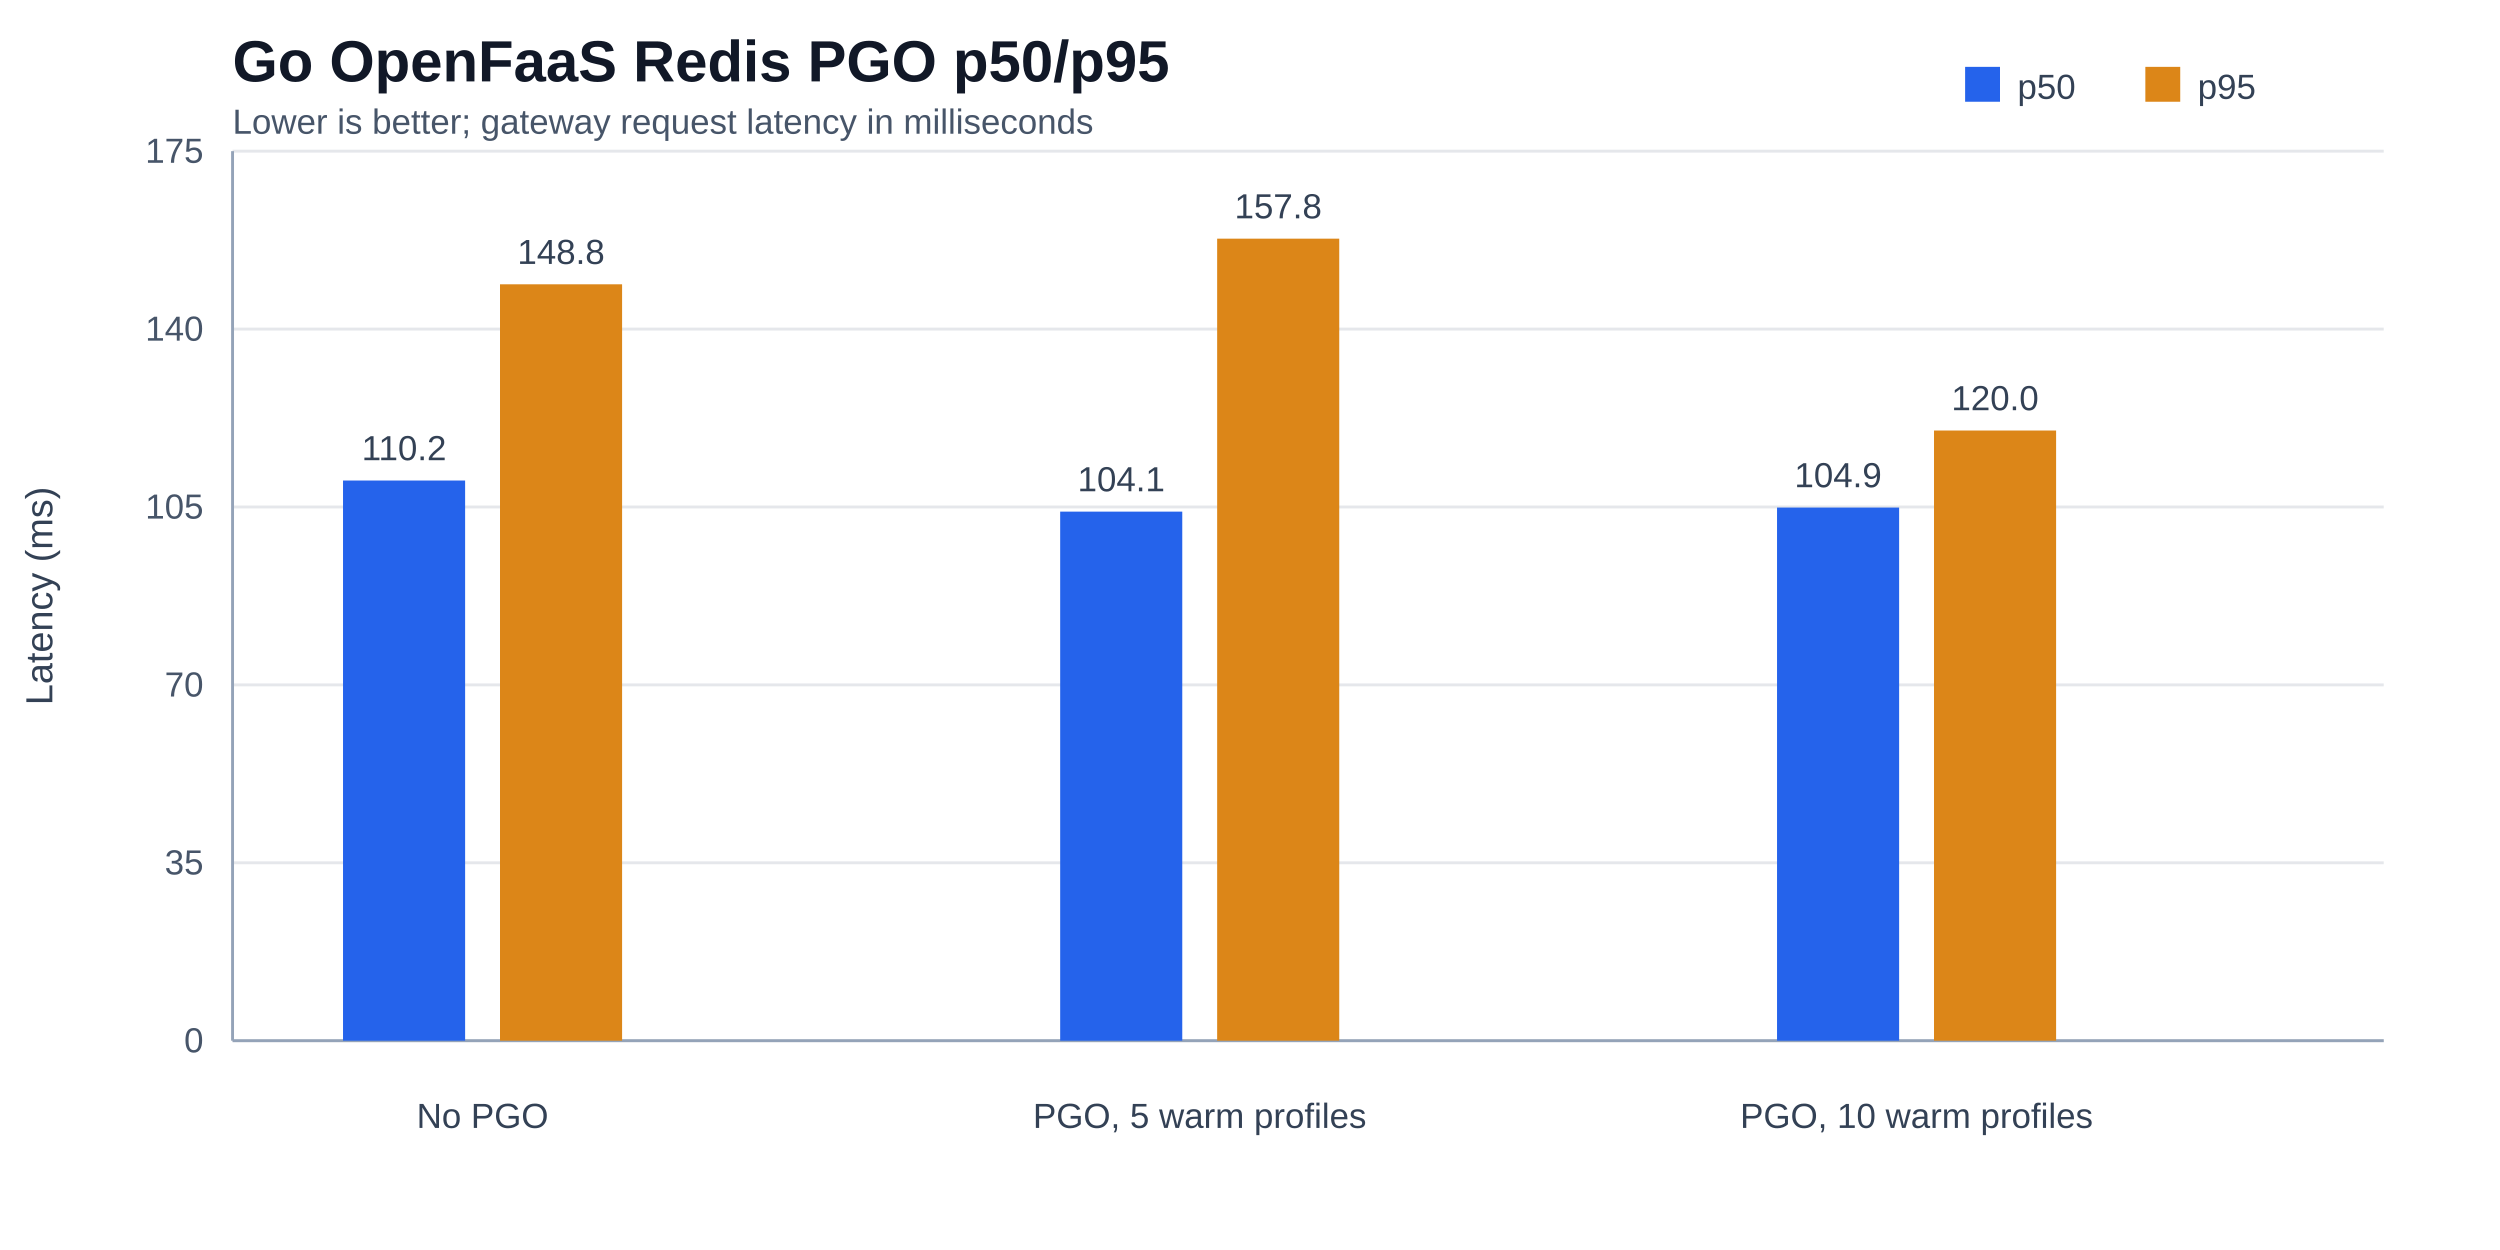
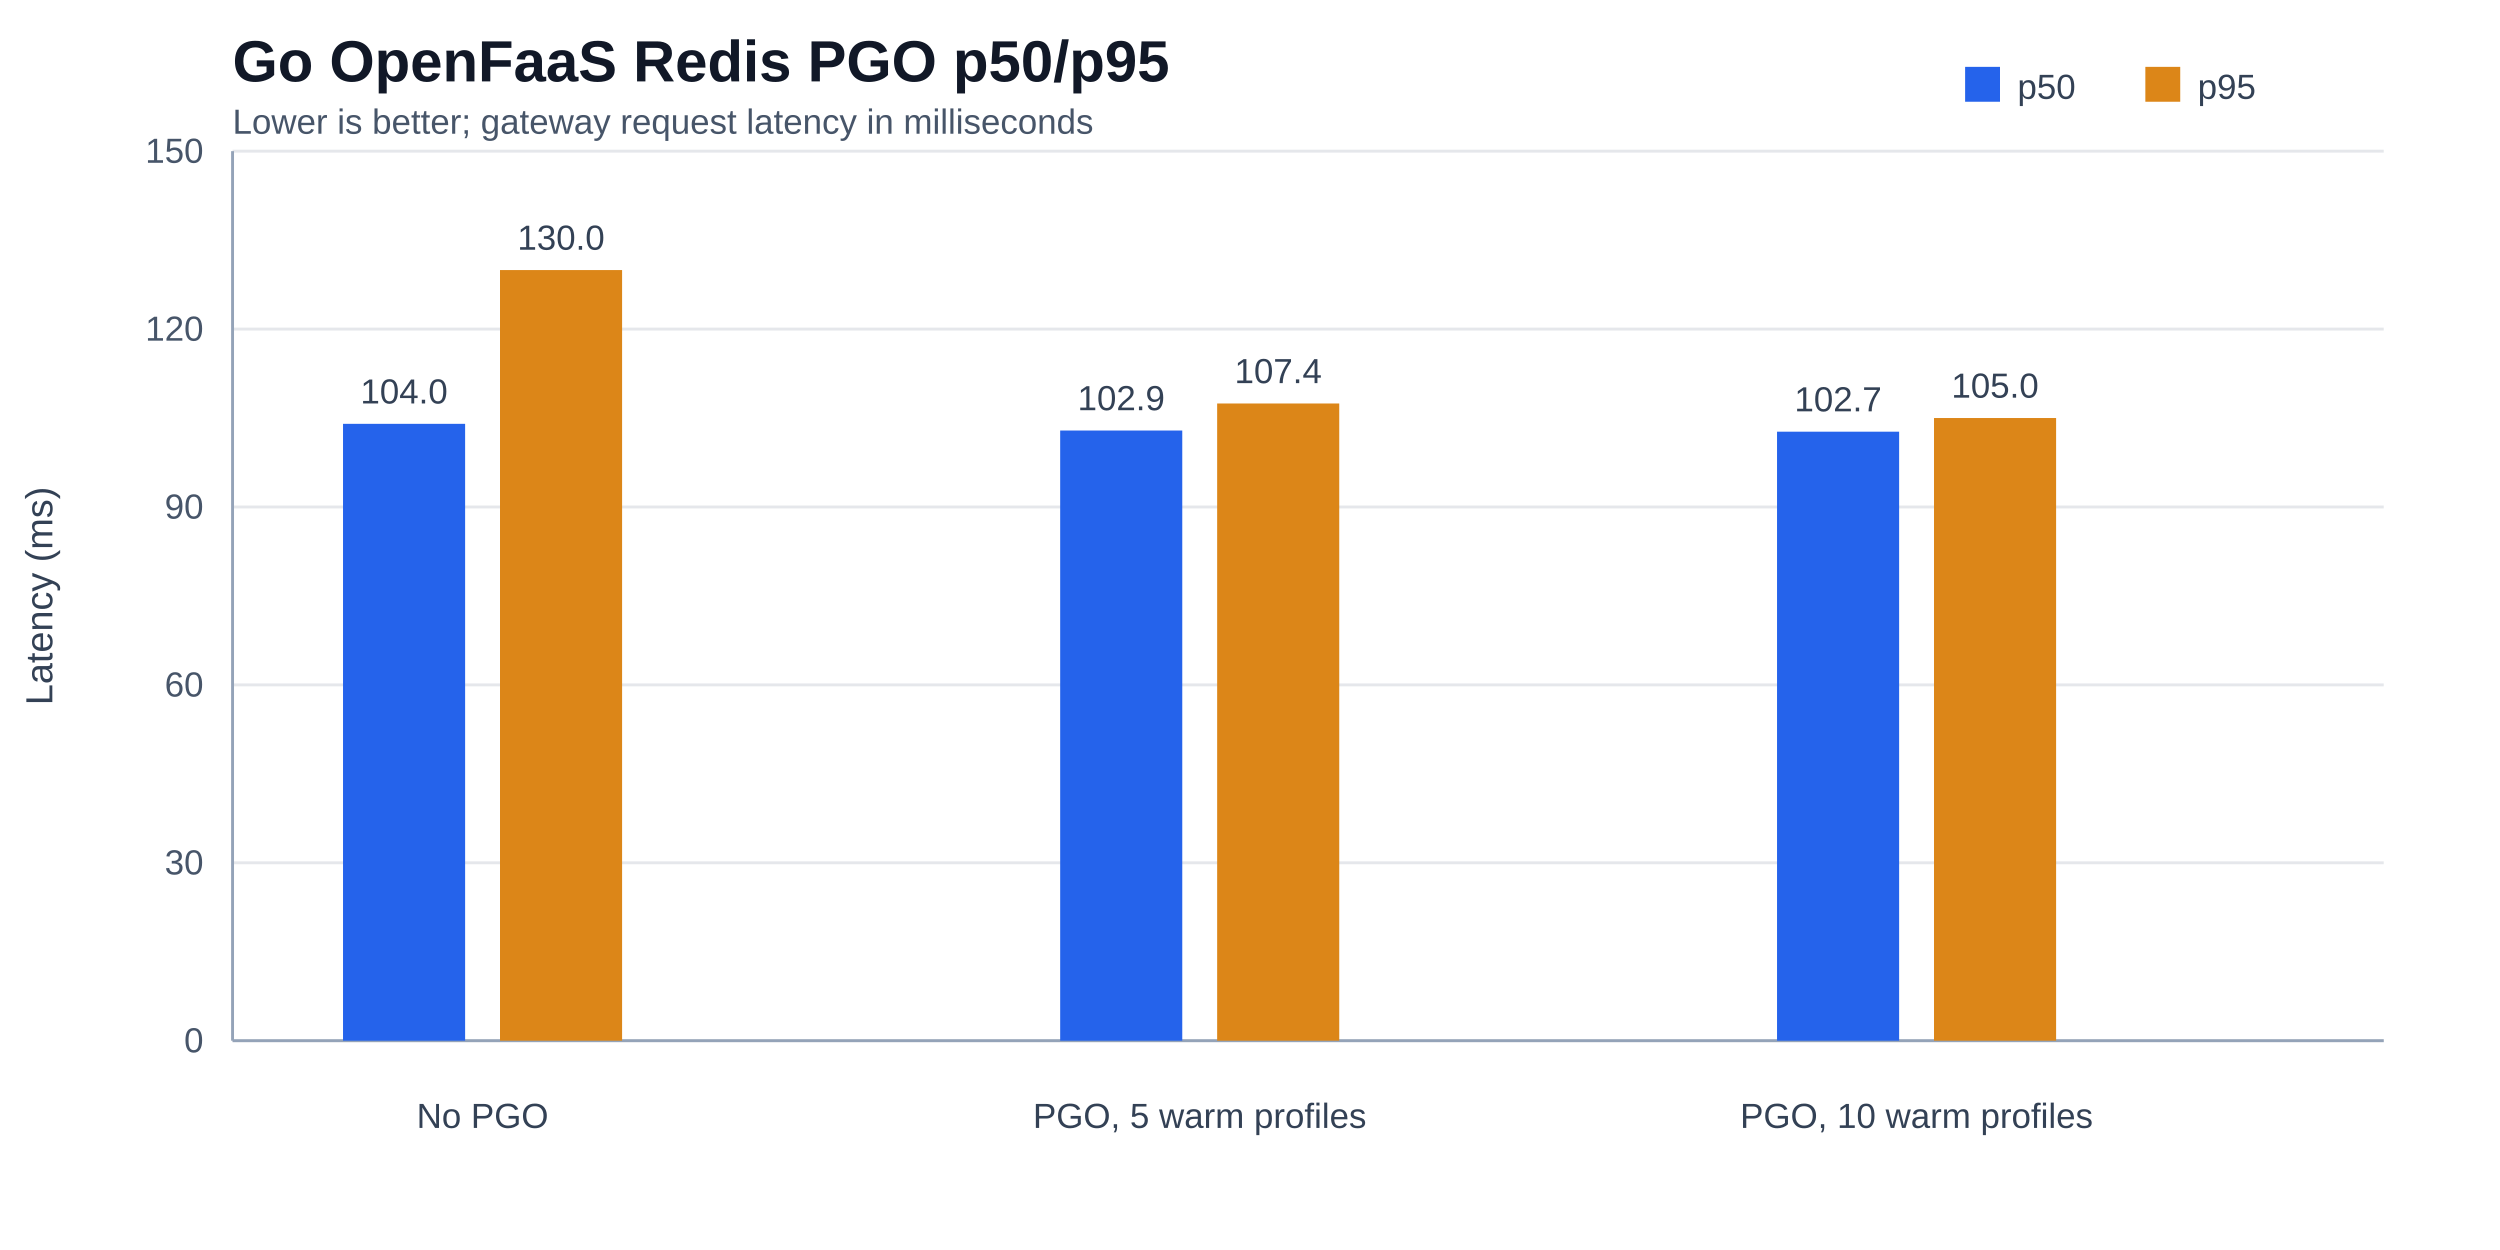
<svg xmlns="http://www.w3.org/2000/svg" width="860" height="430" viewBox="0 0 860 430">
  <rect width="100%" height="100%" fill="#ffffff" />
  <text x="80" y="28" font-family="Arial, sans-serif" font-size="20" font-weight="700" fill="#111827">Go OpenFaaS Redis PGO p50/p95</text>
  <text x="80" y="46" font-family="Arial, sans-serif" font-size="12" fill="#475569">Lower is better; gateway request latency in milliseconds</text>
  <g font-family="Arial, sans-serif">
    <line x1="80" y1="358.0" x2="820" y2="358.0" stroke="#e5e7eb" />
    <text x="70" y="362.0" text-anchor="end" font-size="12" fill="#475569">0</text>
    <line x1="80" y1="296.8" x2="820" y2="296.8" stroke="#e5e7eb" />
-     <text x="70" y="300.8" text-anchor="end" font-size="12" fill="#475569">35</text>
+     <text x="70" y="300.8" text-anchor="end" font-size="12" fill="#475569">30</text>
    <line x1="80" y1="235.6" x2="820" y2="235.6" stroke="#e5e7eb" />
-     <text x="70" y="239.6" text-anchor="end" font-size="12" fill="#475569">70</text>
+     <text x="70" y="239.6" text-anchor="end" font-size="12" fill="#475569">60</text>
    <line x1="80" y1="174.4" x2="820" y2="174.4" stroke="#e5e7eb" />
-     <text x="70" y="178.4" text-anchor="end" font-size="12" fill="#475569">105</text>
+     <text x="70" y="178.4" text-anchor="end" font-size="12" fill="#475569">90</text>
    <line x1="80" y1="113.2" x2="820" y2="113.2" stroke="#e5e7eb" />
-     <text x="70" y="117.2" text-anchor="end" font-size="12" fill="#475569">140</text>
+     <text x="70" y="117.2" text-anchor="end" font-size="12" fill="#475569">120</text>
    <line x1="80" y1="52.0" x2="820" y2="52.0" stroke="#e5e7eb" />
-     <text x="70" y="56.0" text-anchor="end" font-size="12" fill="#475569">175</text>
+     <text x="70" y="56.0" text-anchor="end" font-size="12" fill="#475569">150</text>
    <line x1="80" y1="358" x2="820" y2="358" stroke="#94a3b8" />
    <line x1="80" y1="52" x2="80" y2="358" stroke="#94a3b8" />
-     <rect x="118.0" y="165.3" width="42" height="192.7" fill="#2563eb" />
-     <text x="139.0" y="158.3" text-anchor="middle" font-size="12" fill="#334155">110.2</text>
-     <rect x="172.0" y="97.8" width="42" height="260.2" fill="#dc8618" />
-     <text x="193.0" y="90.8" text-anchor="middle" font-size="12" fill="#334155">148.8</text>
+     <rect x="118.0" y="145.8" width="42" height="212.2" fill="#2563eb" />
+     <text x="139.0" y="138.8" text-anchor="middle" font-size="12" fill="#334155">104.0</text>
+     <rect x="172.0" y="92.9" width="42" height="265.1" fill="#dc8618" />
+     <text x="193.0" y="85.9" text-anchor="middle" font-size="12" fill="#334155">130.0</text>
    <text x="166.0" y="388" text-anchor="middle" font-size="12" fill="#334155">No PGO</text>
-     <rect x="364.7" y="176.0" width="42" height="182.0" fill="#2563eb" />
-     <text x="385.7" y="169.0" text-anchor="middle" font-size="12" fill="#334155">104.1</text>
-     <rect x="418.7" y="82.1" width="42" height="275.9" fill="#dc8618" />
-     <text x="439.7" y="75.1" text-anchor="middle" font-size="12" fill="#334155">157.8</text>
+     <rect x="364.7" y="148.1" width="42" height="209.9" fill="#2563eb" />
+     <text x="385.7" y="141.1" text-anchor="middle" font-size="12" fill="#334155">102.9</text>
+     <rect x="418.7" y="138.8" width="42" height="219.2" fill="#dc8618" />
+     <text x="439.7" y="131.8" text-anchor="middle" font-size="12" fill="#334155">107.4</text>
    <text x="412.7" y="388" text-anchor="middle" font-size="12" fill="#334155">PGO, 5 warm profiles</text>
-     <rect x="611.3" y="174.6" width="42" height="183.4" fill="#2563eb" />
-     <text x="632.3" y="167.6" text-anchor="middle" font-size="12" fill="#334155">104.9</text>
-     <rect x="665.3" y="148.1" width="42" height="209.9" fill="#dc8618" />
-     <text x="686.3" y="141.1" text-anchor="middle" font-size="12" fill="#334155">120.0</text>
+     <rect x="611.3" y="148.5" width="42" height="209.5" fill="#2563eb" />
+     <text x="632.3" y="141.5" text-anchor="middle" font-size="12" fill="#334155">102.7</text>
+     <rect x="665.3" y="143.8" width="42" height="214.2" fill="#dc8618" />
+     <text x="686.3" y="136.8" text-anchor="middle" font-size="12" fill="#334155">105.0</text>
    <text x="659.3" y="388" text-anchor="middle" font-size="12" fill="#334155">PGO, 10 warm profiles</text>
    <rect x="676" y="23" width="12" height="12" fill="#2563eb" />
    <text x="694" y="34" font-size="12" fill="#334155">p50</text>
    <rect x="738" y="23" width="12" height="12" fill="#dc8618" />
    <text x="756" y="34" font-size="12" fill="#334155">p95</text>
    <text x="18" y="205.0" text-anchor="middle" font-size="13" fill="#334155" transform="rotate(-90 18 205.0)">Latency (ms)</text>
  </g>
</svg>
